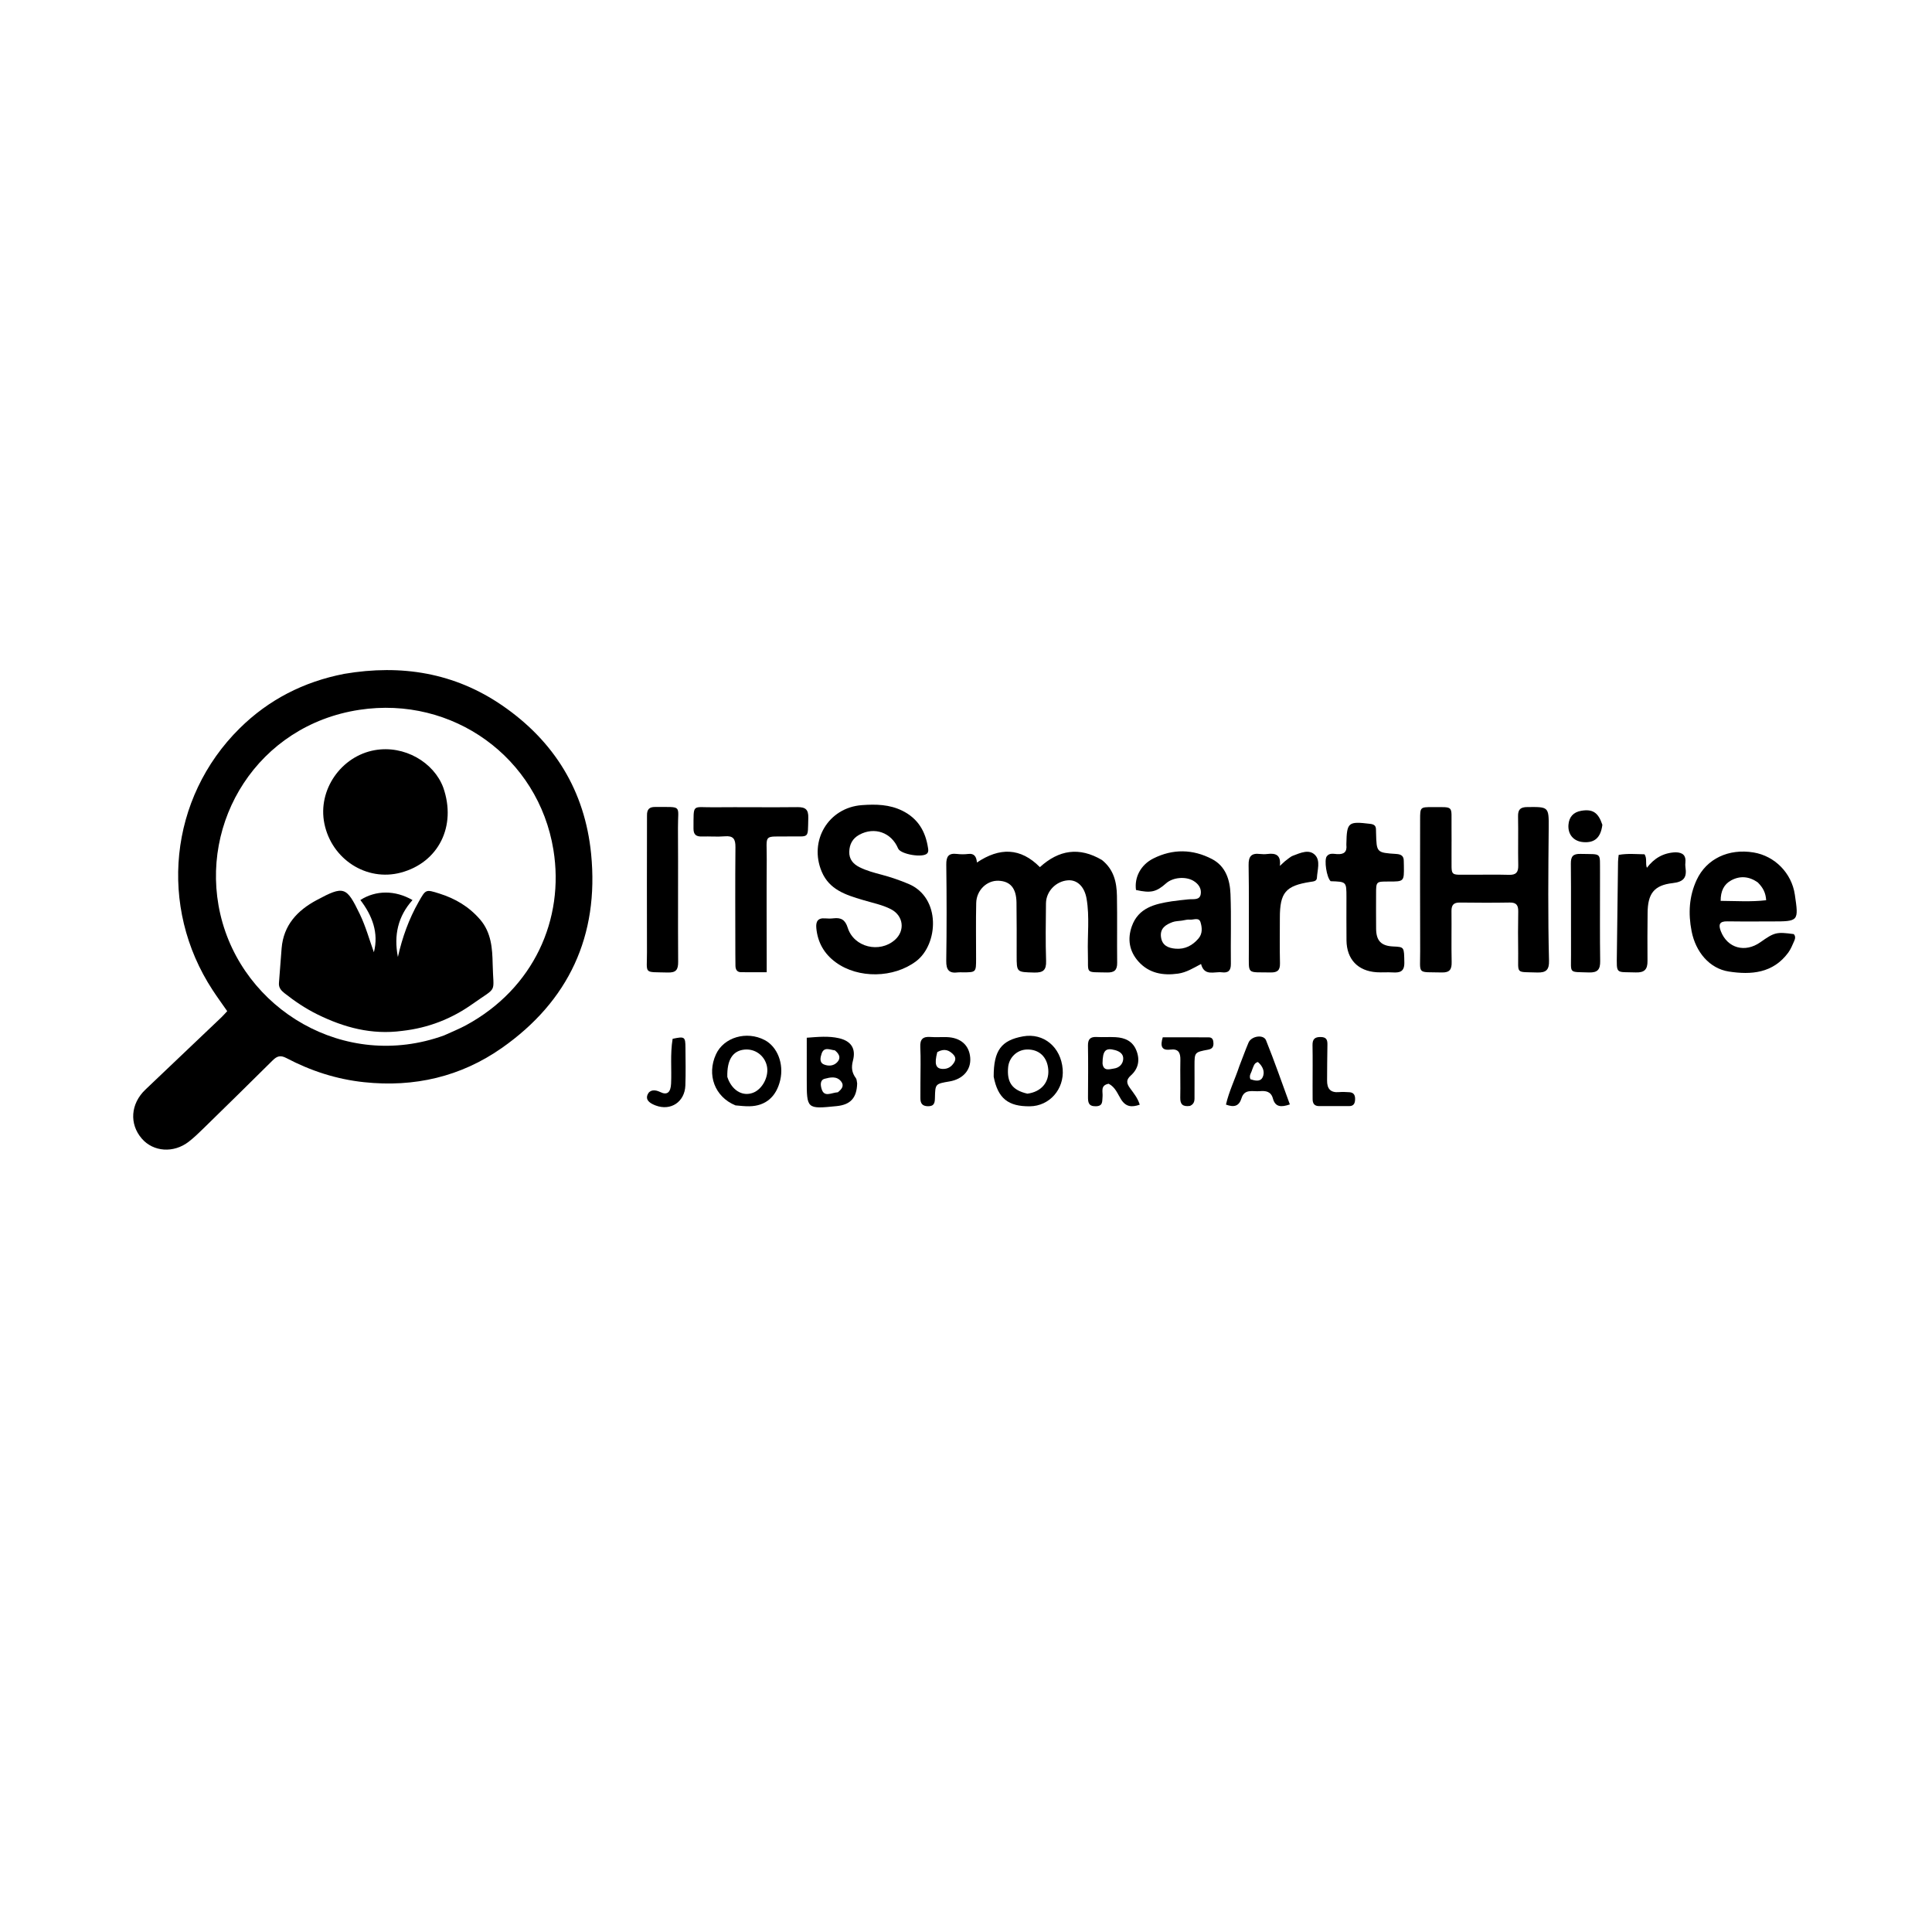
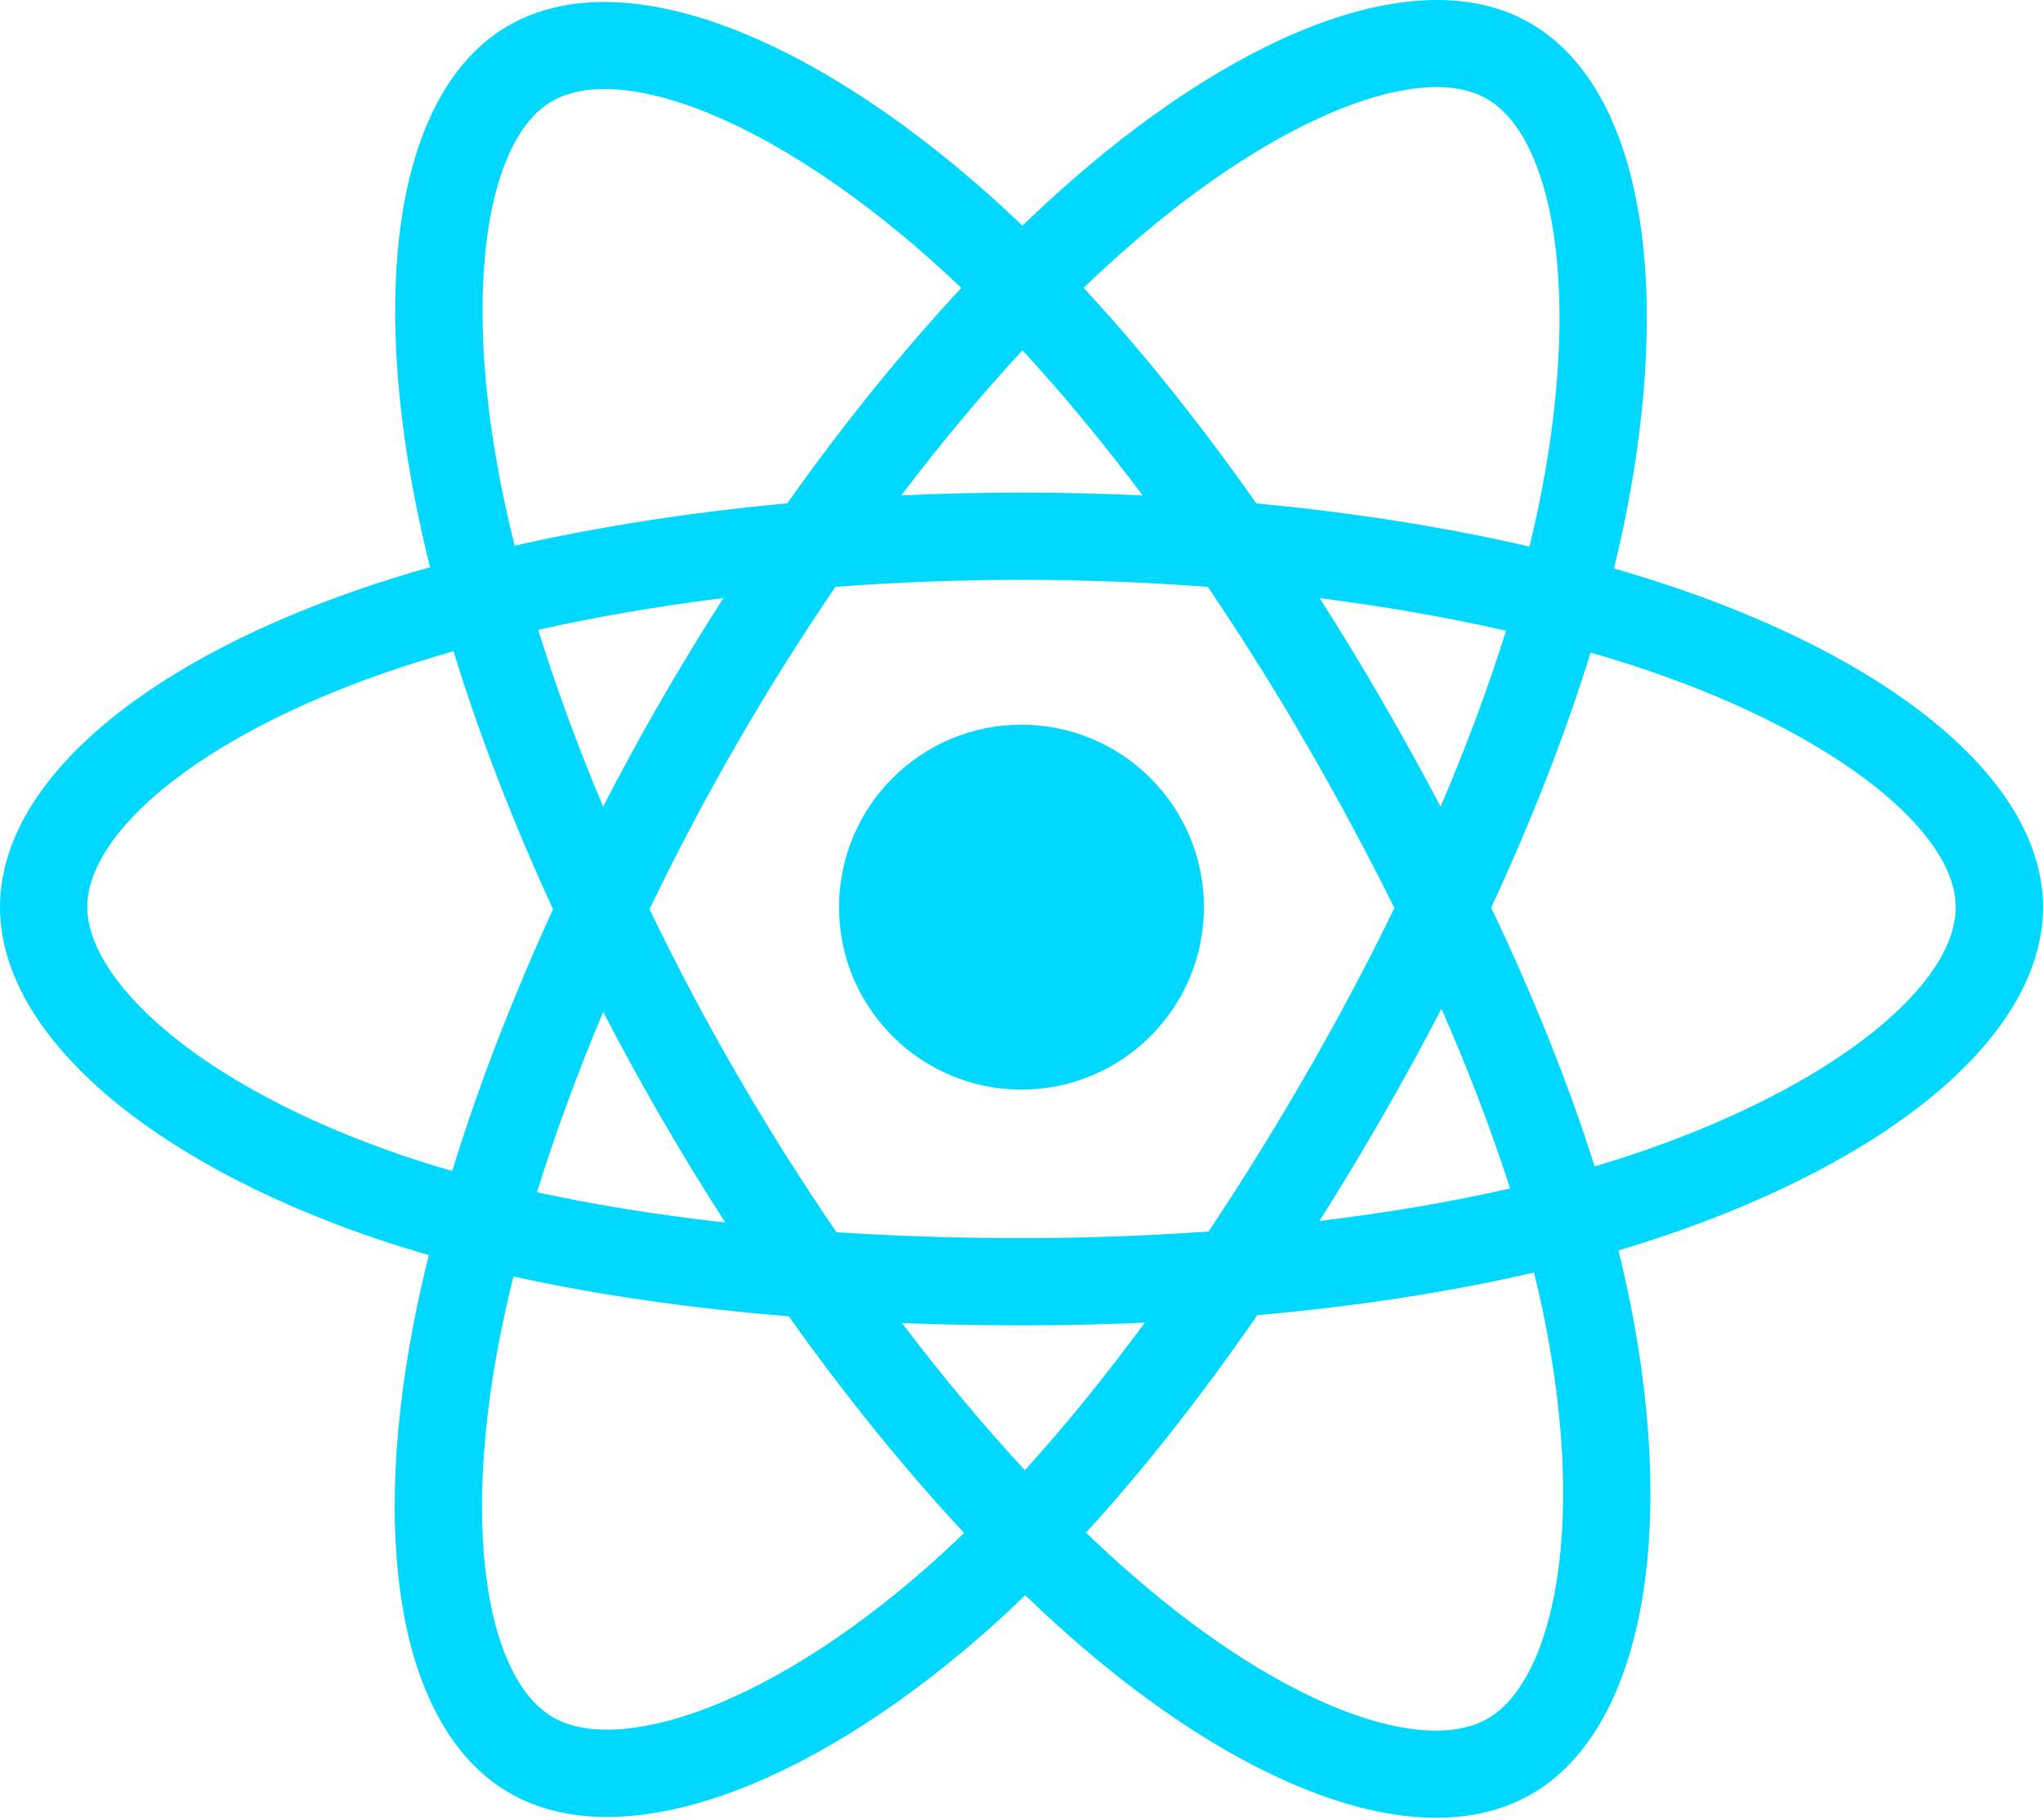
- <svg xmlns="http://www.w3.org/2000/svg" version="1.1" id="Layer_1" x="0px" y="0px" width="100%" viewBox="0 0 1024 1024" enable-background="new 0 0 1024 1024" xml:space="preserve">
-   <path fill="#000000" opacity="1" stroke="none" d=" M182.477,357.149   C212.825,351.993 240.996,356.604 266.206,373.922   C293.763,392.852 310.02,419.191 313.31,452.639   C317.573,495.969 301.415,530.626 265.931,555.485   C244.25,570.674 219.585,576.417 192.964,573.583   C178.311,572.023 164.703,567.59 151.809,560.802   C148.595,559.11 146.776,559.779 144.493,562.047   C132.439,574.017 120.304,585.905 108.155,597.779   C105.539,600.336 102.902,602.912 100.015,605.143   C92.014,611.326 81.279,610.537 75.175,603.505   C68.437,595.743 69.197,585.012 77.056,577.527   C90.441,564.78 103.85,552.058 117.235,539.311   C118.299,538.298 119.261,537.177 120.43,535.936   C117.778,532.116 115.146,528.51 112.703,524.78   C83.8,480.65 89.587,422.993 127.076,385.978   C142.346,370.901 160.86,361.336 182.477,357.149  M235.344,548.802   C239.273,546.991 243.319,545.398 247.112,543.336   C282.774,523.954 299.311,487.286 293.322,450.418   C285.38,401.534 239.983,368.696 190.488,376.223   C136.634,384.413 105.479,435.503 116.752,484.449   C128.396,535.01 182.718,567.86 235.344,548.802  z" />
-   <path fill="#000000" opacity="1" stroke="none" d=" M584.047,455.814   C590.382,460.864 591.875,467.658 592.002,474.797   C592.212,486.625 591.989,498.46 592.122,510.289   C592.166,514.192 590.624,515.528 586.757,515.431   C574.81,515.132 576.936,516.542 576.602,505.306   C576.316,495.665 577.555,485.973 575.92,476.385   C574.809,469.871 570.914,466.222 566.007,466.586   C559.681,467.056 554.454,472.413 554.385,478.827   C554.275,488.991 554.118,499.165 554.451,509.318   C554.612,514.24 552.861,515.594 548.143,515.467   C538.839,515.216 538.849,515.451 538.848,506.344   C538.847,497.012 538.905,487.68 538.761,478.35   C538.644,470.746 535.487,467.072 529.245,466.814   C523.087,466.559 517.564,471.792 517.412,478.588   C517.191,488.415 517.348,498.25 517.347,508.082   C517.345,515.35 517.347,515.35 510.319,515.365   C509.486,515.367 508.639,515.268 507.821,515.38   C503.081,516.029 501.455,514.15 501.531,509.266   C501.796,492.273 501.771,475.272 501.548,458.278   C501.491,453.908 502.769,452.082 507.197,452.607   C509.169,452.841 511.217,452.856 513.185,452.61   C516.428,452.204 517.52,454.103 517.799,457.15   C529.816,449.08 540.884,449.211 551.166,459.601   C561.216,450.452 572.005,448.731 584.047,455.814  z" />
-   <path fill="#000000" opacity="1" stroke="none" d=" M769.343,452.953   C769.515,465.059 767.809,463.519 779.331,463.615   C786.159,463.673 792.993,463.473 799.816,463.675   C803.555,463.785 804.778,462.331 804.704,458.689   C804.528,450.032 804.777,441.365 804.601,432.708   C804.526,429.034 805.847,427.791 809.527,427.757   C820.75,427.652 820.952,427.525 820.845,438.776   C820.623,462.249 820.409,485.721 821.01,509.189   C821.132,513.946 819.556,515.612 814.701,515.442   C803.027,515.035 804.801,516.569 804.668,505.199   C804.582,497.872 804.549,490.54 804.694,483.215   C804.759,479.923 803.819,478.3 800.196,478.365   C791.372,478.522 782.541,478.477 773.715,478.371   C770.484,478.332 769.28,479.677 769.316,482.853   C769.419,491.846 769.2,500.844 769.405,509.834   C769.496,513.788 768.431,515.537 764.114,515.424   C750.77,515.073 752.776,516.913 752.717,503.998   C752.612,480.847 752.681,457.694 752.69,434.543   C752.693,427.801 752.714,427.77 759.238,427.787   C770.831,427.818 769.211,426.8 769.337,437.971   C769.392,442.8 769.344,447.631 769.343,452.953  z" />
-   <path fill="#000000" opacity="1" stroke="none" d=" M457.238,476.976   C448.109,474.292 439.56,471.483 435.556,462.058   C428.578,445.631 439.07,428.019 456.839,426.732   C464.142,426.203 471.425,426.312 478.322,429.741   C486.577,433.846 490.537,440.659 491.87,449.412   C492.024,450.419 492.186,451.423 491.478,452.268   C489.324,454.838 477.322,452.843 476.016,449.713   C472.474,441.223 463.485,438.052 455.457,442.427   C451.88,444.377 450.25,447.459 450.13,451.409   C450.01,455.395 452.155,457.923 455.561,459.634   C459.309,461.517 463.331,462.566 467.351,463.634   C472.181,464.919 476.882,466.533 481.504,468.473   C498.921,475.78 497.342,500.579 485.563,509.47   C473.696,518.427 454.933,518.816 442.948,510.04   C436.845,505.57 433.393,499.54 432.67,491.963   C432.341,488.51 433.38,486.447 437.286,486.762   C438.775,486.883 440.301,486.904 441.781,486.729   C445.777,486.255 447.974,487.48 449.322,491.752   C452.581,502.078 466.182,505.358 474.321,498.154   C479.813,493.293 478.894,485.381 472.283,481.937   C467.683,479.54 462.549,478.587 457.238,476.976  z" />
-   <path fill="#000000" opacity="1" stroke="none" d=" M629.856,476.683   C632.66,476.417 635.865,477.251 636.412,473.899   C636.895,470.939 635.247,468.489 632.575,466.882   C628.432,464.39 621.66,464.972 618.053,468.18   C612.842,472.814 609.916,473.461 602.102,471.706   C601.182,465.126 604.518,458.429 611.251,455.032   C621.576,449.823 632.197,449.995 642.406,455.329   C649.702,459.14 651.902,466.426 652.187,473.891   C652.657,486.198 652.23,498.537 652.388,510.86   C652.433,514.421 651.009,515.768 647.666,515.351   C643.606,514.844 638.342,517.637 636.575,510.935   C632.471,513.131 628.752,515.431 624.404,516.04   C616.423,517.158 609.024,515.903 603.393,509.618   C598.549,504.211 597.48,497.742 599.886,490.969   C603.392,481.098 612.085,479.1 621.024,477.716   C623.811,477.285 626.625,477.034 629.856,476.683  M626.336,487.958   C624.701,488.202 622.966,488.178 621.451,488.742   C617.873,490.075 614.767,492.005 615.346,496.611   C615.916,501.139 619.189,502.503 623.089,502.825   C628.111,503.239 632.12,501.102 635.282,497.344   C637.44,494.779 637.14,491.58 636.3,488.809   C635.455,486.019 632.589,487.648 630.615,487.426   C629.49,487.299 628.317,487.605 626.336,487.958  z" />
-   <path fill="#000000" opacity="1" stroke="none" d=" M933,488.392   C926.841,488.384 921.18,488.465 915.524,488.337   C911.304,488.242 910.702,490.067 912.1,493.628   C915.6,502.541 924.879,505.154 933.014,499.414   C940.521,494.116 941.56,493.861 950.713,495.091   C951.812,496.227 951.482,497.583 950.955,498.774   C950.019,500.894 949.138,503.116 947.776,504.957   C939.729,515.835 928.188,516.778 916.293,514.931   C906.051,513.341 898.732,504.555 896.581,493.556   C894.74,484.148 895.228,475.008 899.309,466.285   C904.517,455.154 916.212,449.64 929.419,451.819   C940.707,453.682 949.628,462.789 951.298,474.154   C953.386,488.367 953.386,488.366 938.992,488.379   C937.161,488.381 935.33,488.387 933,488.392  M931.663,467.7   C927.213,464.543 922.399,464.025 917.642,466.566   C913.73,468.656 911.957,472.291 911.984,477.474   C920.179,477.525 928.082,478.078 936.1,477.139   C935.869,473.227 934.476,470.516 931.663,467.7  z" />
-   <path fill="#000000" opacity="1" stroke="none" d=" M389.751,505.949   C389.738,486.627 389.614,467.798 389.798,448.972   C389.84,444.656 388.632,442.883 384.15,443.263   C380.18,443.6 376.155,443.229 372.161,443.362   C369.107,443.464 367.542,442.517 367.568,439.14   C367.67,425.627 366.651,427.988 378.141,427.874   C392.968,427.727 407.8,427.986 422.627,427.798   C426.93,427.744 428.536,429.048 428.411,433.496   C428.093,444.909 429.244,443.18 418.419,443.335   C404.11,443.539 406.492,441.637 406.388,455.613   C406.256,473.274 406.364,490.936 406.368,508.598   C406.368,510.58 406.368,512.562 406.368,515.3   C401.549,515.3 397.122,515.345 392.696,515.28   C390.598,515.25 389.857,513.822 389.807,511.94   C389.758,510.109 389.768,508.275 389.751,505.949  z" />
-   <path fill="#000000" opacity="1" stroke="none" d=" M705.274,467.062   C703.052,464.941 701.808,455.889 703.165,453.945   C704.565,451.942 706.831,452.581 708.699,452.696   C712.377,452.922 714.029,451.507 713.6,447.805   C713.581,447.641 713.6,447.472 713.603,447.306   C713.833,435.813 714.54,435.252 726.14,436.648   C728.102,436.884 729.29,437.487 729.292,439.602   C729.293,440.267 729.326,440.932 729.344,441.598   C729.614,451.861 729.609,451.941 740.045,452.614   C742.734,452.787 744.085,453.727 744.03,456.46   C744.013,457.291 744.075,458.123 744.086,458.955   C744.199,467.25 744.198,467.25 735.953,467.229   C729.366,467.212 729.36,467.212 729.351,473.824   C729.344,479.982 729.302,486.141 729.368,492.298   C729.437,498.674 732.089,501.361 738.408,501.648   C744.417,501.921 744.161,501.926 744.326,510.136   C744.423,515.012 741.956,515.638 738.104,515.4   C735.285,515.226 732.438,515.495 729.62,515.311   C719.69,514.664 713.785,508.432 713.671,498.461   C713.584,490.806 713.65,483.149 713.647,475.493   C713.643,467.324 713.642,467.324 705.274,467.062  z" />
-   <path fill="#000000" opacity="1" stroke="none" d=" M342.921,432.252   C342.851,428.83 344.285,427.69 347.222,427.711   C362.072,427.818 359.252,426.363 359.337,438.794   C359.498,462.429 359.269,486.067 359.436,509.702   C359.466,513.979 358.375,515.583 353.861,515.451   C340.837,515.071 342.952,516.637 342.906,504.631   C342.814,480.662 342.898,456.692 342.921,432.252  z" />
-   <path fill="#000000" opacity="1" stroke="none" d=" M680.986,456.519   C682.59,455.353 683.837,454.094 685.344,453.527   C689.224,452.067 693.894,449.856 697.081,453.246   C699.954,456.302 698.206,461.184 697.993,465.26   C697.895,467.144 696.096,467.175 694.564,467.414   C681.371,469.471 678.348,473.064 678.35,486.54   C678.352,494.538 678.228,502.539 678.412,510.532   C678.498,514.224 677.138,515.489 673.461,515.418   C660.477,515.168 661.969,516.924 661.911,504.01   C661.844,488.848 662.051,473.682 661.788,458.524   C661.707,453.845 663.297,452.081 667.821,452.624   C669.135,452.782 670.501,452.785 671.814,452.624   C676.076,452.101 679.063,453.069 678.343,458.949   C679.574,457.818 680.161,457.28 680.986,456.519  z" />
-   <path fill="#000000" opacity="1" stroke="none" d=" M888.055,451.733   C892.02,451.796 893.67,453.518 893.301,457.095   C893.216,457.918 893.184,458.775 893.311,459.587   C894.146,464.894 892.649,467.379 886.567,468.062   C876.59,469.181 873.343,473.728 873.262,483.879   C873.195,492.364 873.104,500.85 873.208,509.334   C873.262,513.726 871.667,515.564 867.008,515.406   C856.241,515.042 856.852,516.686 856.974,505.601   C857.151,489.302 857.37,473.004 857.593,456.705   C857.608,455.576 857.802,454.45 857.934,453.111   C862.726,452.25 867.297,452.74 871.643,452.795   C873.105,455.136 871.983,457.426 872.883,459.951   C876.705,454.932 881.488,452.032 888.055,451.733  z" />
-   <path fill="#000000" opacity="1" stroke="none" d=" M848.038,469.003   C848.047,482.797 847.936,496.093 848.125,509.385   C848.188,513.839 846.8,515.588 842.103,515.419   C831.28,515.029 832.72,516.321 832.672,506.149   C832.594,490.029 832.75,473.908 832.585,457.79   C832.545,453.933 833.711,452.487 837.682,452.587   C849.36,452.88 847.902,451.409 848.041,462.522   C848.066,464.516 848.038,466.51 848.038,469.003  z" />
-   <path fill="#000000" opacity="1" stroke="none" d=" M454.314,574.251   C454.093,581.975 450.759,585.523 443.438,586.262   C427.574,587.864 427.577,587.864 427.597,571.901   C427.605,564.775 427.598,557.648 427.598,550.02   C433.565,549.57 439.173,549.01 444.664,550.272   C451.005,551.729 453.78,555.663 452.089,562.099   C451.092,565.891 451.513,568.569 453.647,571.461   C454.1,572.077 454.093,573.032 454.314,574.251  M444.091,578.927   C446.001,577.381 447.687,575.558 445.769,573.141   C443.437,570.204 439.967,571.004 437.088,571.771   C434.409,572.484 434.944,575.513 435.514,577.302   C436.93,581.74 440.608,579.153 444.091,578.927  M442.527,556.721   C439.925,556.426 436.723,554.609 435.462,558.489   C434.876,560.295 434.092,563.083 436.674,564.17   C438.962,565.134 441.67,565.068 443.616,563.117   C445.599,561.13 445.314,558.993 442.527,556.721  z" />
-   <path fill="#000000" opacity="1" stroke="none" d=" M389.828,585.879   C378.813,581.376 374.487,569.642 379.491,558.782   C383.648,549.762 395.688,546.242 405.278,551.245   C412.026,554.765 415.548,563.794 413.547,572.441   C411.494,581.308 405.768,586.22 397.193,586.345   C394.873,586.379 392.549,586.135 389.828,585.879  M385.49,570.772   C385.724,571.395 385.92,572.035 386.197,572.638   C388.875,578.459 393.948,581.066 399.001,579.234   C404.138,577.372 407.739,570.416 406.438,564.869   C405.148,559.368 400.145,555.753 394.586,556.304   C388.433,556.914 385.279,561.603 385.49,570.772  z" />
-   <path fill="#000000" opacity="1" stroke="none" d=" M526.676,570.683   C526.634,556.779 530.683,551.351 542.289,549.287   C553.166,547.352 562.32,554.963 563.25,566.714   C564.091,577.335 556.227,586.235 545.891,586.362   C534.371,586.504 528.897,582.161 526.676,570.683  M544.538,579.668   C551.82,578.713 556.149,573.716 555.609,566.89   C555.075,560.146 550.676,556.05 544.196,556.264   C539.037,556.434 534.803,560.476 534.33,565.682   C533.608,573.637 536.429,577.815 544.538,579.668  z" />
-   <path fill="#000000" opacity="1" stroke="none" d=" M587.63,574.406   C583.006,575.242 584.637,578.7 584.374,581.234   C584.118,583.693 584.734,586.281 580.773,586.343   C576.78,586.405 576.644,584.08 576.663,581.17   C576.722,572.193 576.799,563.213 576.645,554.238   C576.586,550.752 577.92,549.441 581.335,549.634   C584.65,549.82 587.992,549.538 591.306,549.729   C596.252,550.013 600.351,551.798 602.326,556.821   C604.319,561.888 603.329,566.477 599.39,569.996   C596.702,572.397 597.104,574.156 598.913,576.697   C600.798,579.345 602.996,581.886 604.09,585.506   C599.883,586.966 596.751,586.739 594.195,582.71   C592.365,579.824 591.24,576.303 587.63,574.406  M584.363,563.656   C584.848,568.002 588.193,566.645 590.473,566.334   C593.053,565.982 595.139,564.122 595.329,561.353   C595.516,558.627 593.434,557.251 591.044,556.592   C585.999,555.202 584.429,556.716 584.363,563.656  z" />
-   <path fill="#000000" opacity="1" stroke="none" d=" M656.9,565.019   C658.61,560.642 660.066,556.576 661.746,552.605   C663.227,549.102 669.693,548.091 671.018,551.375   C675.52,562.533 679.45,573.922 683.651,585.365   C679.036,586.957 675.904,586.822 674.669,582.227   C673.655,578.457 670.86,578.05 667.662,578.343   C664.089,578.67 659.632,576.876 658.02,582.106   C656.761,586.191 654.195,587.109 649.783,585.449   C651.391,578.444 654.557,572.061 656.9,565.019  M663.636,567.052   C663.274,568.608 661.851,569.943 662.755,572.025   C665.023,572.738 667.965,573.579 669.214,570.974   C670.642,567.994 669.182,565.015 666.701,562.88   C664.649,563.451 664.479,565.08 663.636,567.052  z" />
-   <path fill="#000000" opacity="1" stroke="none" d=" M487.847,573.979   C487.848,567.323 488.079,561.152 487.77,555.008   C487.556,550.747 489.205,549.299 493.262,549.623   C496.074,549.848 498.921,549.602 501.749,549.686   C509.149,549.906 513.727,553.951 514.241,560.638   C514.734,567.039 510.422,571.97 503.27,573.183   C495.731,574.461 495.705,574.46 495.54,581.738   C495.483,584.251 495.339,586.362 491.881,586.327   C488.748,586.296 487.797,584.724 487.832,581.965   C487.863,579.469 487.843,576.971 487.847,573.979  M496.783,557.633   C495.125,563.965 495.925,566.456 499.689,566.555   C502.411,566.626 504.374,565.368 505.763,563.027   C506.669,561.499 506.448,560.166 505.324,558.973   C503.101,556.611 500.527,555.524 496.783,557.633  z" />
-   <path fill="#000000" opacity="1" stroke="none" d=" M630.753,586.149   C626.88,586.715 625.482,585.293 625.562,581.787   C625.713,575.139 625.476,568.483 625.62,561.834   C625.703,557.996 624.653,555.76 620.288,556.309   C615.597,556.899 614.898,554.398 616.282,549.794   C624.323,549.794 632.549,549.752 640.774,549.826   C642.685,549.843 643.127,551.332 643.157,552.985   C643.193,554.932 642.437,555.95 640.36,556.338   C633.12,557.69 633.125,557.764 633.117,564.848   C633.11,570.169 633.17,575.491 633.117,580.812   C633.098,582.749 633.448,584.907 630.753,586.149  z" />
-   <path fill="#000000" opacity="1" stroke="none" d=" M695.696,575.963   C695.699,568.319 695.798,561.167 695.664,554.018   C695.605,550.801 696.816,549.579 700.054,549.638   C703.488,549.701 703.619,551.649 703.555,554.252   C703.406,560.402 703.444,566.556 703.381,572.708   C703.337,577.007 705.161,579.254 709.728,578.841   C711.54,578.677 713.387,578.794 715.211,578.899   C717.516,579.033 718.285,580.479 718.233,582.623   C718.182,584.709 717.557,586.246 715.145,586.253   C709.824,586.268 704.503,586.245 699.182,586.258   C696.596,586.264 695.692,584.806 695.717,582.443   C695.737,580.448 695.706,578.452 695.696,575.963  z" />
-   <path fill="#000000" opacity="1" stroke="none" d=" M356.509,550.585   C362.907,549.237 363.269,549.487 363.307,555.332   C363.351,561.993 363.5,568.661 363.259,575.313   C362.943,584.007 355.545,588.965 347.525,585.933   C345.057,585 341.976,583.394 343.183,580.286   C344.223,577.606 346.987,577.339 349.936,578.803   C353.585,580.615 355.478,579.006 355.691,574.353   C356.049,566.551 355.161,558.721 356.509,550.585  z" />
-   <path fill="#000000" opacity="1" stroke="none" d=" M849.288,437.164   C848.406,444.064 845.14,446.855 839.061,446.329   C834.06,445.896 830.941,442.296 831.31,437.204   C831.613,433.018 833.926,430.445 838.062,429.739   C844.138,428.703 847.118,430.623 849.288,437.164  z" />
-   <path fill="#000000" opacity="1" stroke="none" d=" M213.154,546.394   C196.942,548.57 182.352,544.58 168.376,537.729   C162.087,534.647 156.277,530.738 150.767,526.392   C148.971,524.974 147.647,523.452 147.849,520.974   C148.349,514.848 148.755,508.715 149.265,502.59   C150.28,490.373 157.573,482.591 167.764,477.117   C182.306,469.305 183.624,469.84 190.691,484.479   C193.877,491.079 195.788,498.139 198.166,504.718   C200.832,494.405 197.285,485.237 190.998,477.024   C199.266,471.756 209.454,471.757 218.637,477.054   C211.001,485.565 208.614,495.618 210.898,507.219   C213.245,496.727 216.736,487.118 221.84,478.109   C225.696,471.303 225.573,471.302 232.893,473.606   C241.334,476.263 248.592,480.548 254.47,487.369   C260.418,494.271 260.954,502.711 261.119,510.869   C261.45,527.152 264.09,522.445 250.457,532.119   C239.436,539.938 227.125,544.827 213.154,546.394  z" />
-   <path fill="#000000" opacity="1" stroke="none" d=" M234.933,417.4   C242.124,437.926 232.372,457.191 212.441,462.504   C194.304,467.34 175.785,455.456 171.924,436.503   C168.29,418.665 180.811,400.759 198.624,397.602   C214.324,394.819 229.948,404.03 234.933,417.4  z" />
+ <svg xmlns="http://www.w3.org/2000/svg" aria-hidden="true" role="img" class="iconify iconify--logos" width="35.93" height="32" preserveAspectRatio="xMidYMid meet" viewBox="0 0 256 228">
+   <path fill="#00D8FF" d="M210.483 73.824a171.49 171.49 0 0 0-8.24-2.597c.465-1.9.893-3.777 1.273-5.621c6.238-30.281 2.16-54.676-11.769-62.708c-13.355-7.7-35.196.329-57.254 19.526a171.23 171.23 0 0 0-6.375 5.848a155.866 155.866 0 0 0-4.241-3.917C100.759 3.829 77.587-4.822 63.673 3.233C50.33 10.957 46.379 33.89 51.995 62.588a170.974 170.974 0 0 0 1.892 8.48c-3.28.932-6.445 1.924-9.474 2.98C17.309 83.498 0 98.307 0 113.668c0 15.865 18.582 31.778 46.812 41.427a145.52 145.52 0 0 0 6.921 2.165a167.467 167.467 0 0 0-2.01 9.138c-5.354 28.2-1.173 50.591 12.134 58.266c13.744 7.926 36.812-.22 59.273-19.855a145.567 145.567 0 0 0 5.342-4.923a168.064 168.064 0 0 0 6.92 6.314c21.758 18.722 43.246 26.282 56.54 18.586c13.731-7.949 18.194-32.003 12.4-61.268a145.016 145.016 0 0 0-1.535-6.842c1.62-.48 3.21-.974 4.76-1.488c29.348-9.723 48.443-25.443 48.443-41.52c0-15.417-17.868-30.326-45.517-39.844Zm-6.365 70.984c-1.4.463-2.836.91-4.3 1.345c-3.24-10.257-7.612-21.163-12.963-32.432c5.106-11 9.31-21.767 12.459-31.957c2.619.758 5.16 1.557 7.61 2.4c23.69 8.156 38.14 20.213 38.14 29.504c0 9.896-15.606 22.743-40.946 31.14Zm-10.514 20.834c2.562 12.94 2.927 24.64 1.23 33.787c-1.524 8.219-4.59 13.698-8.382 15.893c-8.067 4.67-25.32-1.4-43.927-17.412a156.726 156.726 0 0 1-6.437-5.87c7.214-7.889 14.423-17.06 21.459-27.246c12.376-1.098 24.068-2.894 34.671-5.345a134.17 134.17 0 0 1 1.386 6.193ZM87.276 214.515c-7.882 2.783-14.16 2.863-17.955.675c-8.075-4.657-11.432-22.636-6.853-46.752a156.923 156.923 0 0 1 1.869-8.499c10.486 2.32 22.093 3.988 34.498 4.994c7.084 9.967 14.501 19.128 21.976 27.15a134.668 134.668 0 0 1-4.877 4.492c-9.933 8.682-19.886 14.842-28.658 17.94ZM50.35 144.747c-12.483-4.267-22.792-9.812-29.858-15.863c-6.35-5.437-9.555-10.836-9.555-15.216c0-9.322 13.897-21.212 37.076-29.293c2.813-.98 5.757-1.905 8.812-2.773c3.204 10.42 7.406 21.315 12.477 32.332c-5.137 11.18-9.399 22.249-12.634 32.792a134.718 134.718 0 0 1-6.318-1.979Zm12.378-84.26c-4.811-24.587-1.616-43.134 6.425-47.789c8.564-4.958 27.502 2.111 47.463 19.835a144.318 144.318 0 0 1 3.841 3.545c-7.438 7.987-14.787 17.08-21.808 26.988c-12.04 1.116-23.565 2.908-34.161 5.309a160.342 160.342 0 0 1-1.76-7.887Zm110.427 27.268a347.8 347.8 0 0 0-7.785-12.803c8.168 1.033 15.994 2.404 23.343 4.08c-2.206 7.072-4.956 14.465-8.193 22.045a381.151 381.151 0 0 0-7.365-13.322Zm-45.032-43.861c5.044 5.465 10.096 11.566 15.065 18.186a322.04 322.04 0 0 0-30.257-.006c4.974-6.559 10.069-12.652 15.192-18.18ZM82.802 87.83a323.167 323.167 0 0 0-7.227 13.238c-3.184-7.553-5.909-14.98-8.134-22.152c7.304-1.634 15.093-2.97 23.209-3.984a321.524 321.524 0 0 0-7.848 12.897Zm8.081 65.352c-8.385-.936-16.291-2.203-23.593-3.793c2.26-7.3 5.045-14.885 8.298-22.6a321.187 321.187 0 0 0 7.257 13.246c2.594 4.48 5.28 8.868 8.038 13.147Zm37.542 31.03c-5.184-5.592-10.354-11.779-15.403-18.433c4.902.192 9.899.29 14.978.29c5.218 0 10.376-.117 15.453-.343c-4.985 6.774-10.018 12.97-15.028 18.486Zm52.198-57.817c3.422 7.8 6.306 15.345 8.596 22.52c-7.422 1.694-15.436 3.058-23.88 4.071a382.417 382.417 0 0 0 7.859-13.026a347.403 347.403 0 0 0 7.425-13.565Zm-16.898 8.101a358.557 358.557 0 0 1-12.281 19.815a329.4 329.4 0 0 1-23.444.823c-7.967 0-15.716-.248-23.178-.732a310.202 310.202 0 0 1-12.513-19.846h.001a307.41 307.41 0 0 1-10.923-20.627a310.278 310.278 0 0 1 10.89-20.637l-.001.001a307.318 307.318 0 0 1 12.413-19.761c7.613-.576 15.42-.876 23.31-.876H128c7.926 0 15.743.303 23.354.883a329.357 329.357 0 0 1 12.335 19.695a358.489 358.489 0 0 1 11.036 20.54a329.472 329.472 0 0 1-11 20.722Zm22.56-122.124c8.572 4.944 11.906 24.881 6.52 51.026c-.344 1.668-.73 3.367-1.15 5.09c-10.622-2.452-22.155-4.275-34.23-5.408c-7.034-10.017-14.323-19.124-21.64-27.008a160.789 160.789 0 0 1 5.888-5.4c18.9-16.447 36.564-22.941 44.612-18.3ZM128 90.808c12.625 0 22.86 10.235 22.86 22.86s-10.235 22.86-22.86 22.86s-22.86-10.235-22.86-22.86s10.235-22.86 22.86-22.86Z" />
</svg>
